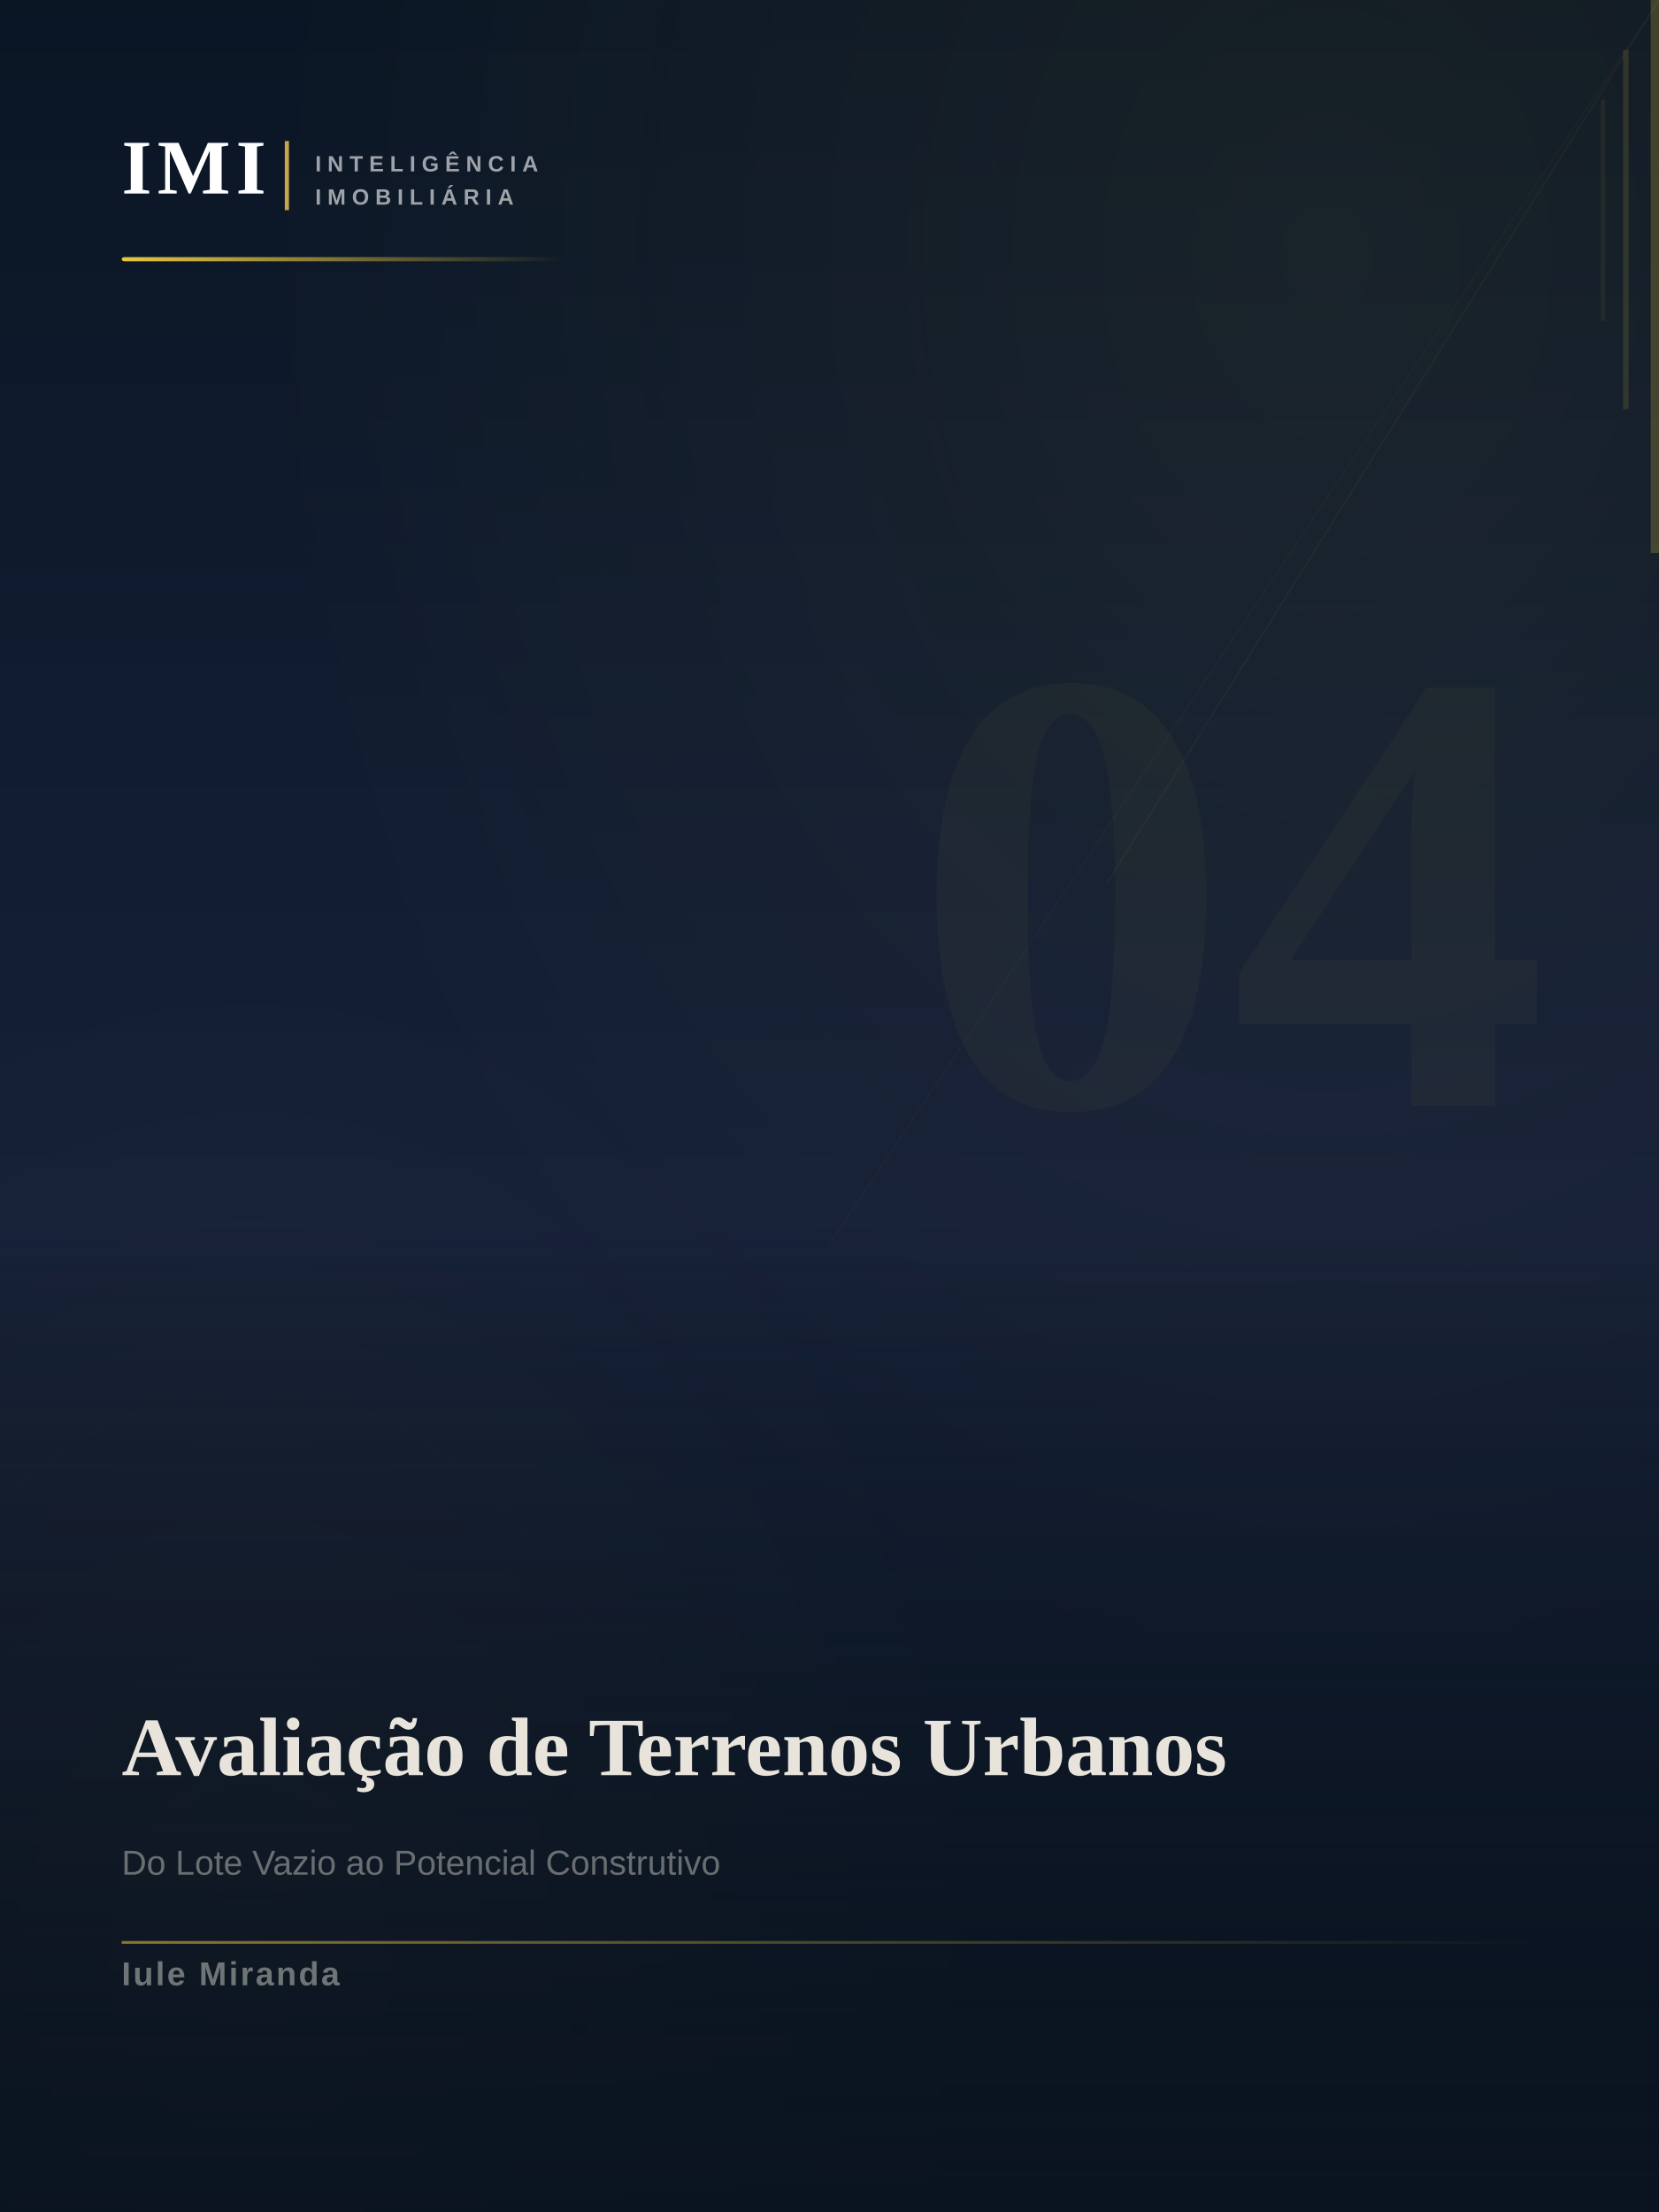
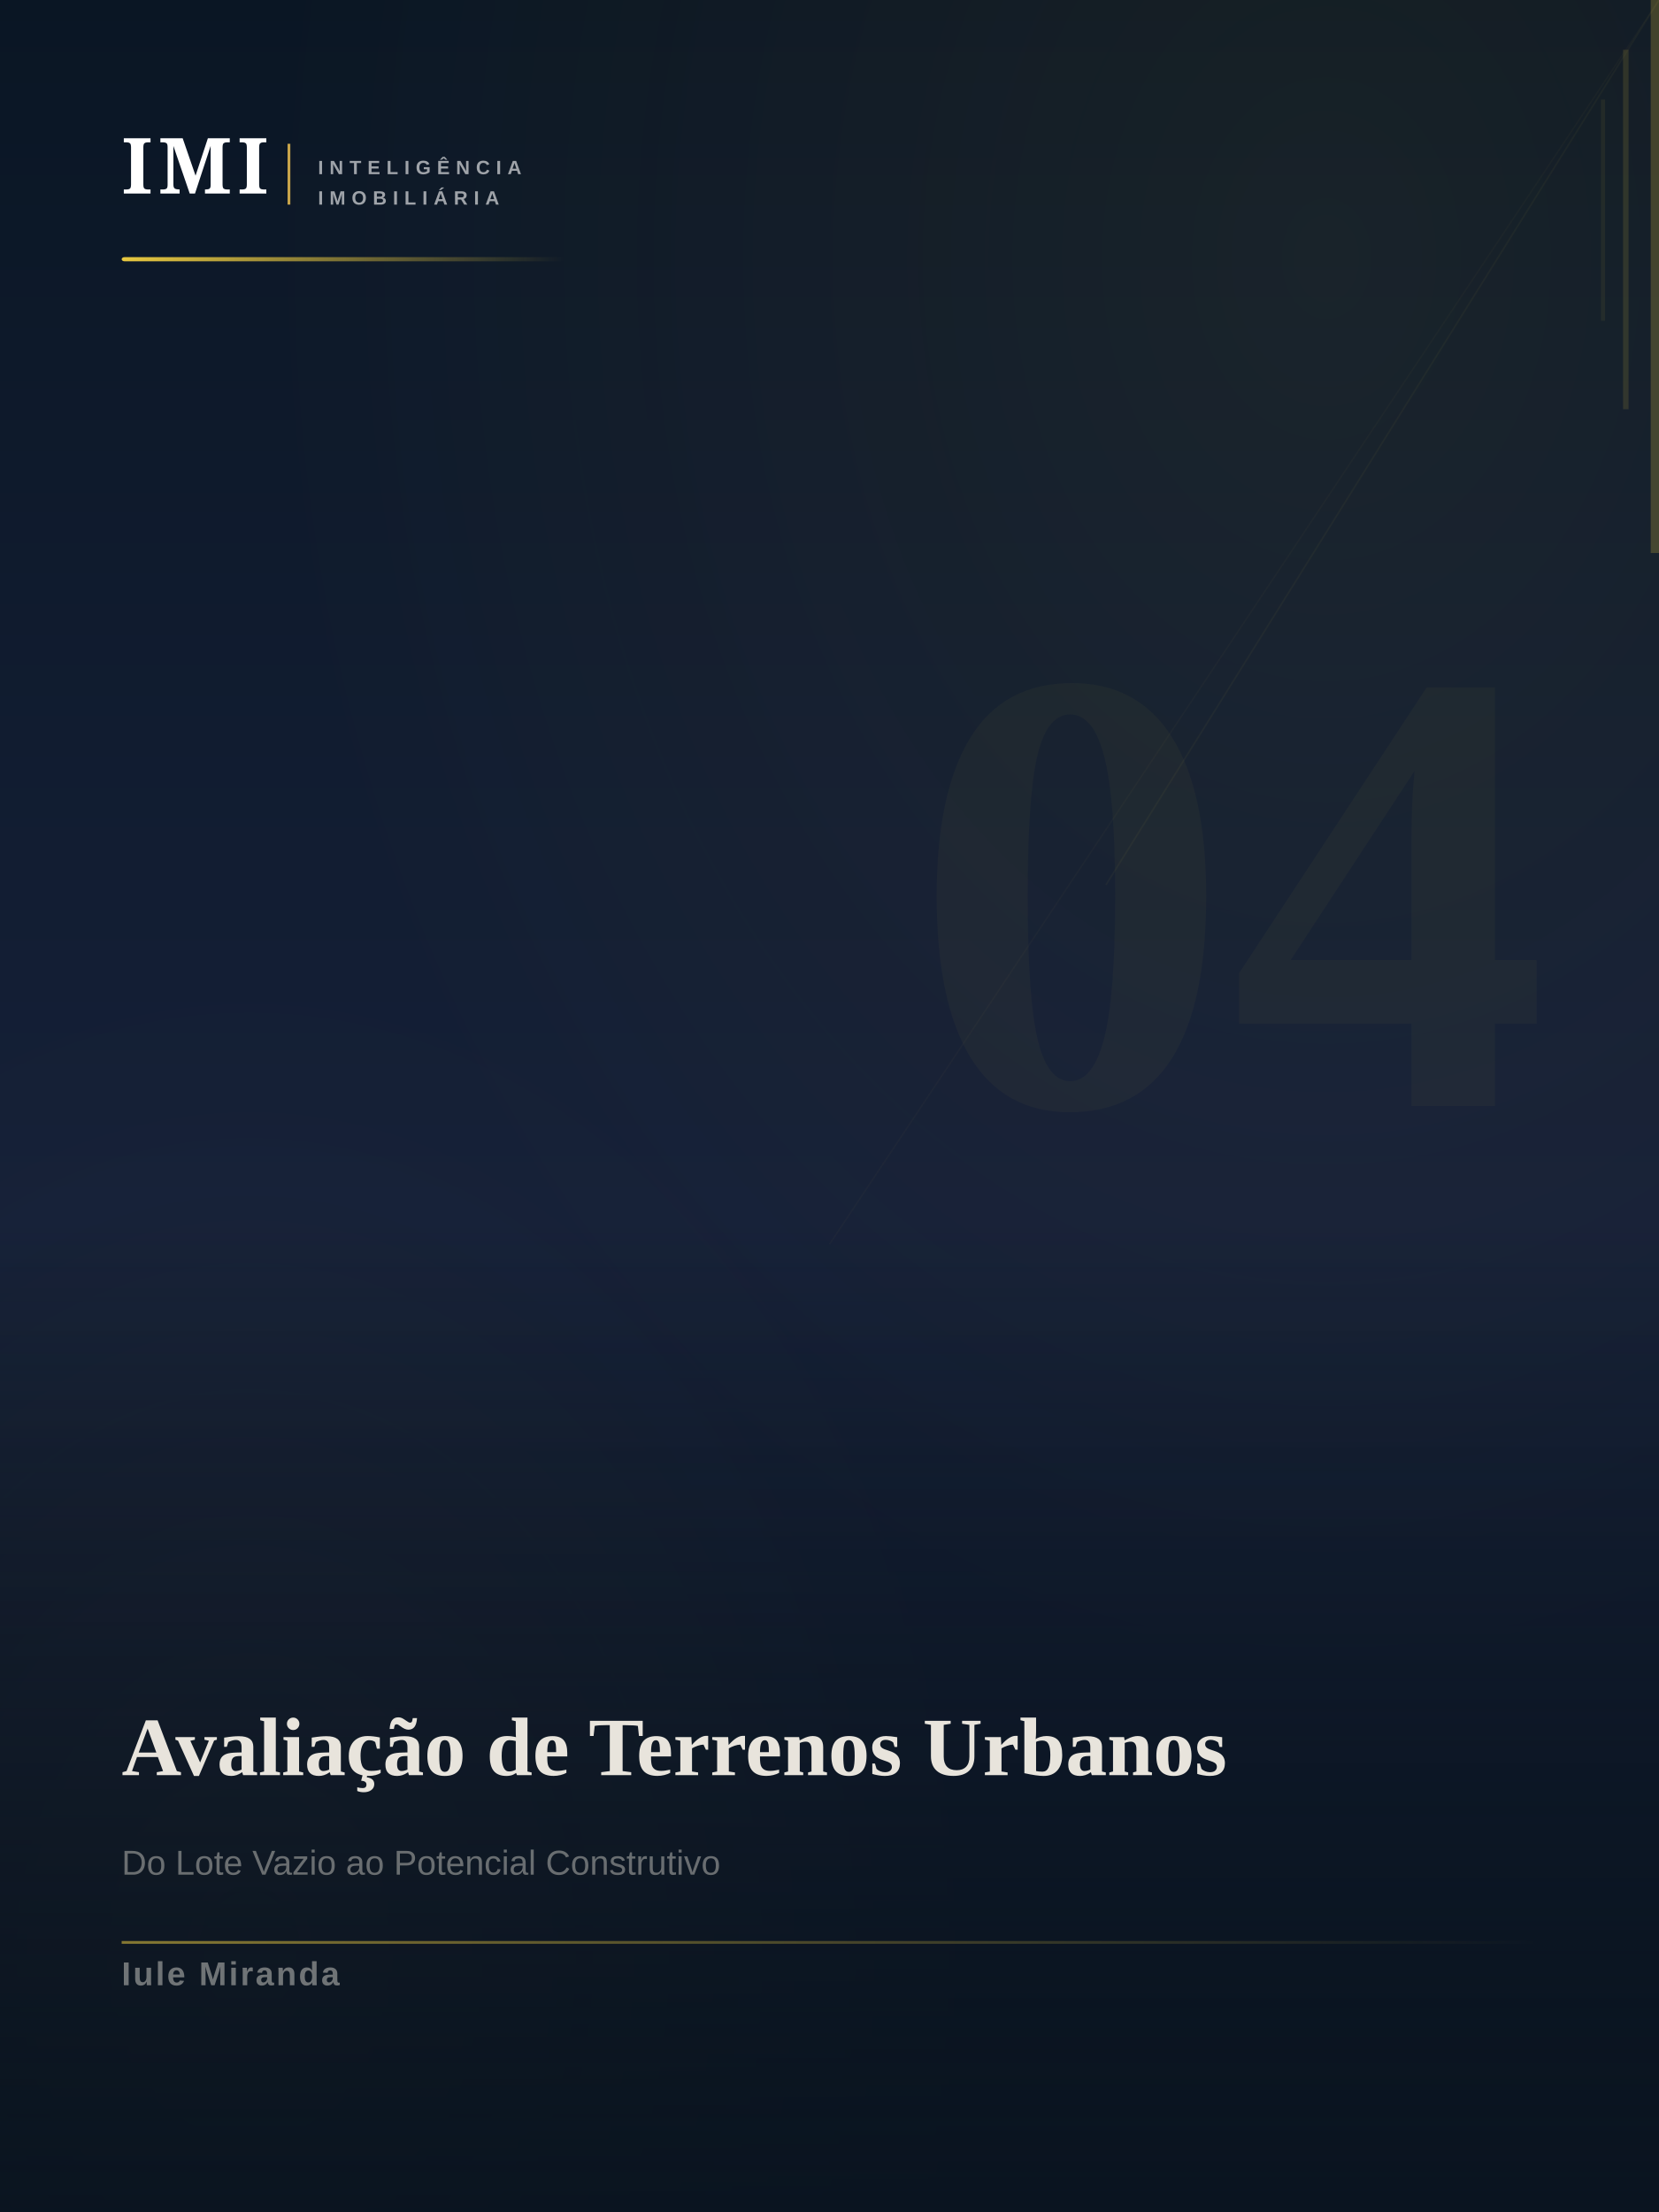
<svg xmlns="http://www.w3.org/2000/svg" width="600" height="800" viewBox="0 0 600 800">
  <defs>
    <linearGradient id="bg_livro_04_avaliar_terrenos_lotes" x1="0" y1="0" x2="0" y2="1">
      <stop offset="0%" stop-color="#0A1624" />
      <stop offset="55%" stop-color="#152038" />
      <stop offset="100%" stop-color="#0A1420" />
    </linearGradient>
    <linearGradient id="acc_livro_04_avaliar_terrenos_lotes" x1="0" y1="0" x2="1" y2="0">
      <stop offset="0%" stop-color="#E8C840" />
      <stop offset="100%" stop-color="#E8C840" stop-opacity="0" />
    </linearGradient>
    <linearGradient id="fade_livro_04_avaliar_terrenos_lotes" x1="0" y1="0.55" x2="0" y2="1">
      <stop offset="0%" stop-color="#0A1420" stop-opacity="0" />
      <stop offset="100%" stop-color="#0A1420" stop-opacity="0.92" />
    </linearGradient>
    <radialGradient id="glow_livro_04_avaliar_terrenos_lotes" cx="80%" cy="12%" r="65%">
      <stop offset="0%" stop-color="#E8C840" stop-opacity="0.06" />
      <stop offset="100%" stop-color="#E8C840" stop-opacity="0" />
    </radialGradient>
    <radialGradient id="glow2_livro_04_avaliar_terrenos_lotes" cx="15%" cy="88%" r="45%">
      <stop offset="0%" stop-color="#E8C840" stop-opacity="0.04" />
      <stop offset="100%" stop-color="#E8C840" stop-opacity="0" />
    </radialGradient>
  </defs>
  <rect width="600" height="800" fill="url(#bg_livro_04_avaliar_terrenos_lotes)" />
  <rect width="600" height="800" fill="url(#glow_livro_04_avaliar_terrenos_lotes)" />
  <rect width="600" height="800" fill="url(#glow2_livro_04_avaliar_terrenos_lotes)" />
  <rect x="597" y="0" width="3" height="200" fill="#E8C840" opacity="0.22" />
  <rect x="587" y="18" width="2" height="130" fill="#E8C840" opacity="0.13" />
  <rect x="579" y="36" width="1.5" height="80" fill="#E8C840" opacity="0.07" />
  <line x1="600" y1="0" x2="400" y2="320" stroke="#E8C840" stroke-width="0.6" opacity="0.04" />
  <line x1="600" y1="0" x2="300" y2="450" stroke="#E8C840" stroke-width="0.5" opacity="0.03" />
  <text x="560" y="400" font-family="Georgia, 'Times New Roman', serif" font-size="230" font-weight="700" fill="#E8C840" opacity="0.038" text-anchor="end" dominant-baseline="auto">04</text>
-   <text x="44" y="70" font-family="Georgia, 'Times New Roman', serif" font-size="28" font-weight="700" fill="#FFFFFF" letter-spacing="2" xml:space="preserve">IMI</text>
-   <rect x="103" y="51" width="1.5" height="25" fill="#C8A44A" />
-   <text x="114" y="62" font-family="Arial, Helvetica, sans-serif" font-size="8" font-weight="600" fill="#FFFFFF" fill-opacity="0.60" letter-spacing="2.2" xml:space="preserve">INTELIGÊNCIA</text>
-   <text x="114" y="74" font-family="Arial, Helvetica, sans-serif" font-size="8" font-weight="600" fill="#FFFFFF" fill-opacity="0.60" letter-spacing="2.2" xml:space="preserve">IMOBILIÁRIA</text>
+   <text x="44" y="70" font-family="'Playfair Display', 'Cormorant Garamond', Georgia, serif" font-size="28" font-weight="700" fill="#FFFFFF" letter-spacing="2" xml:space="preserve">IMI</text>
+   <rect x="104" y="52" width="1" height="22" fill="#C8A44A" />
+   <text x="115" y="63" font-family="'Geist Sans', Arial, Helvetica, sans-serif" font-size="7" font-weight="600" fill="#FFFFFF" fill-opacity="0.60" letter-spacing="2.2" xml:space="preserve">INTELIGÊNCIA</text>
+   <text x="115" y="74" font-family="'Geist Sans', Arial, Helvetica, sans-serif" font-size="7" font-weight="600" fill="#FFFFFF" fill-opacity="0.60" letter-spacing="2.2" xml:space="preserve">IMOBILIÁRIA</text>
  <rect x="44" y="93" width="160" height="1.5" fill="url(#acc_livro_04_avaliar_terrenos_lotes)" rx="1" />
  <rect width="600" height="800" fill="url(#fade_livro_04_avaliar_terrenos_lotes)" />
  <text x="44" y="642" font-family="Georgia, 'Times New Roman', serif" font-size="30" font-weight="700" fill="#E8E4DC" xml:space="preserve">Avaliação de Terrenos Urbanos</text>
  <text x="44" y="678" font-family="Arial, Helvetica, sans-serif" font-size="12.5" fill="#E8E4DC" fill-opacity="0.42" xml:space="preserve">Do Lote Vazio ao Potencial Construtivo</text>
  <rect x="44" y="702" width="512" height="1" fill="url(#acc_livro_04_avaliar_terrenos_lotes)" opacity="0.55" />
  <text x="44" y="718" font-family="Arial, Helvetica, sans-serif" font-size="12" font-weight="600" fill="#E8E4DC" fill-opacity="0.45" letter-spacing="0.8" xml:space="preserve">Iule Miranda</text>
</svg>
